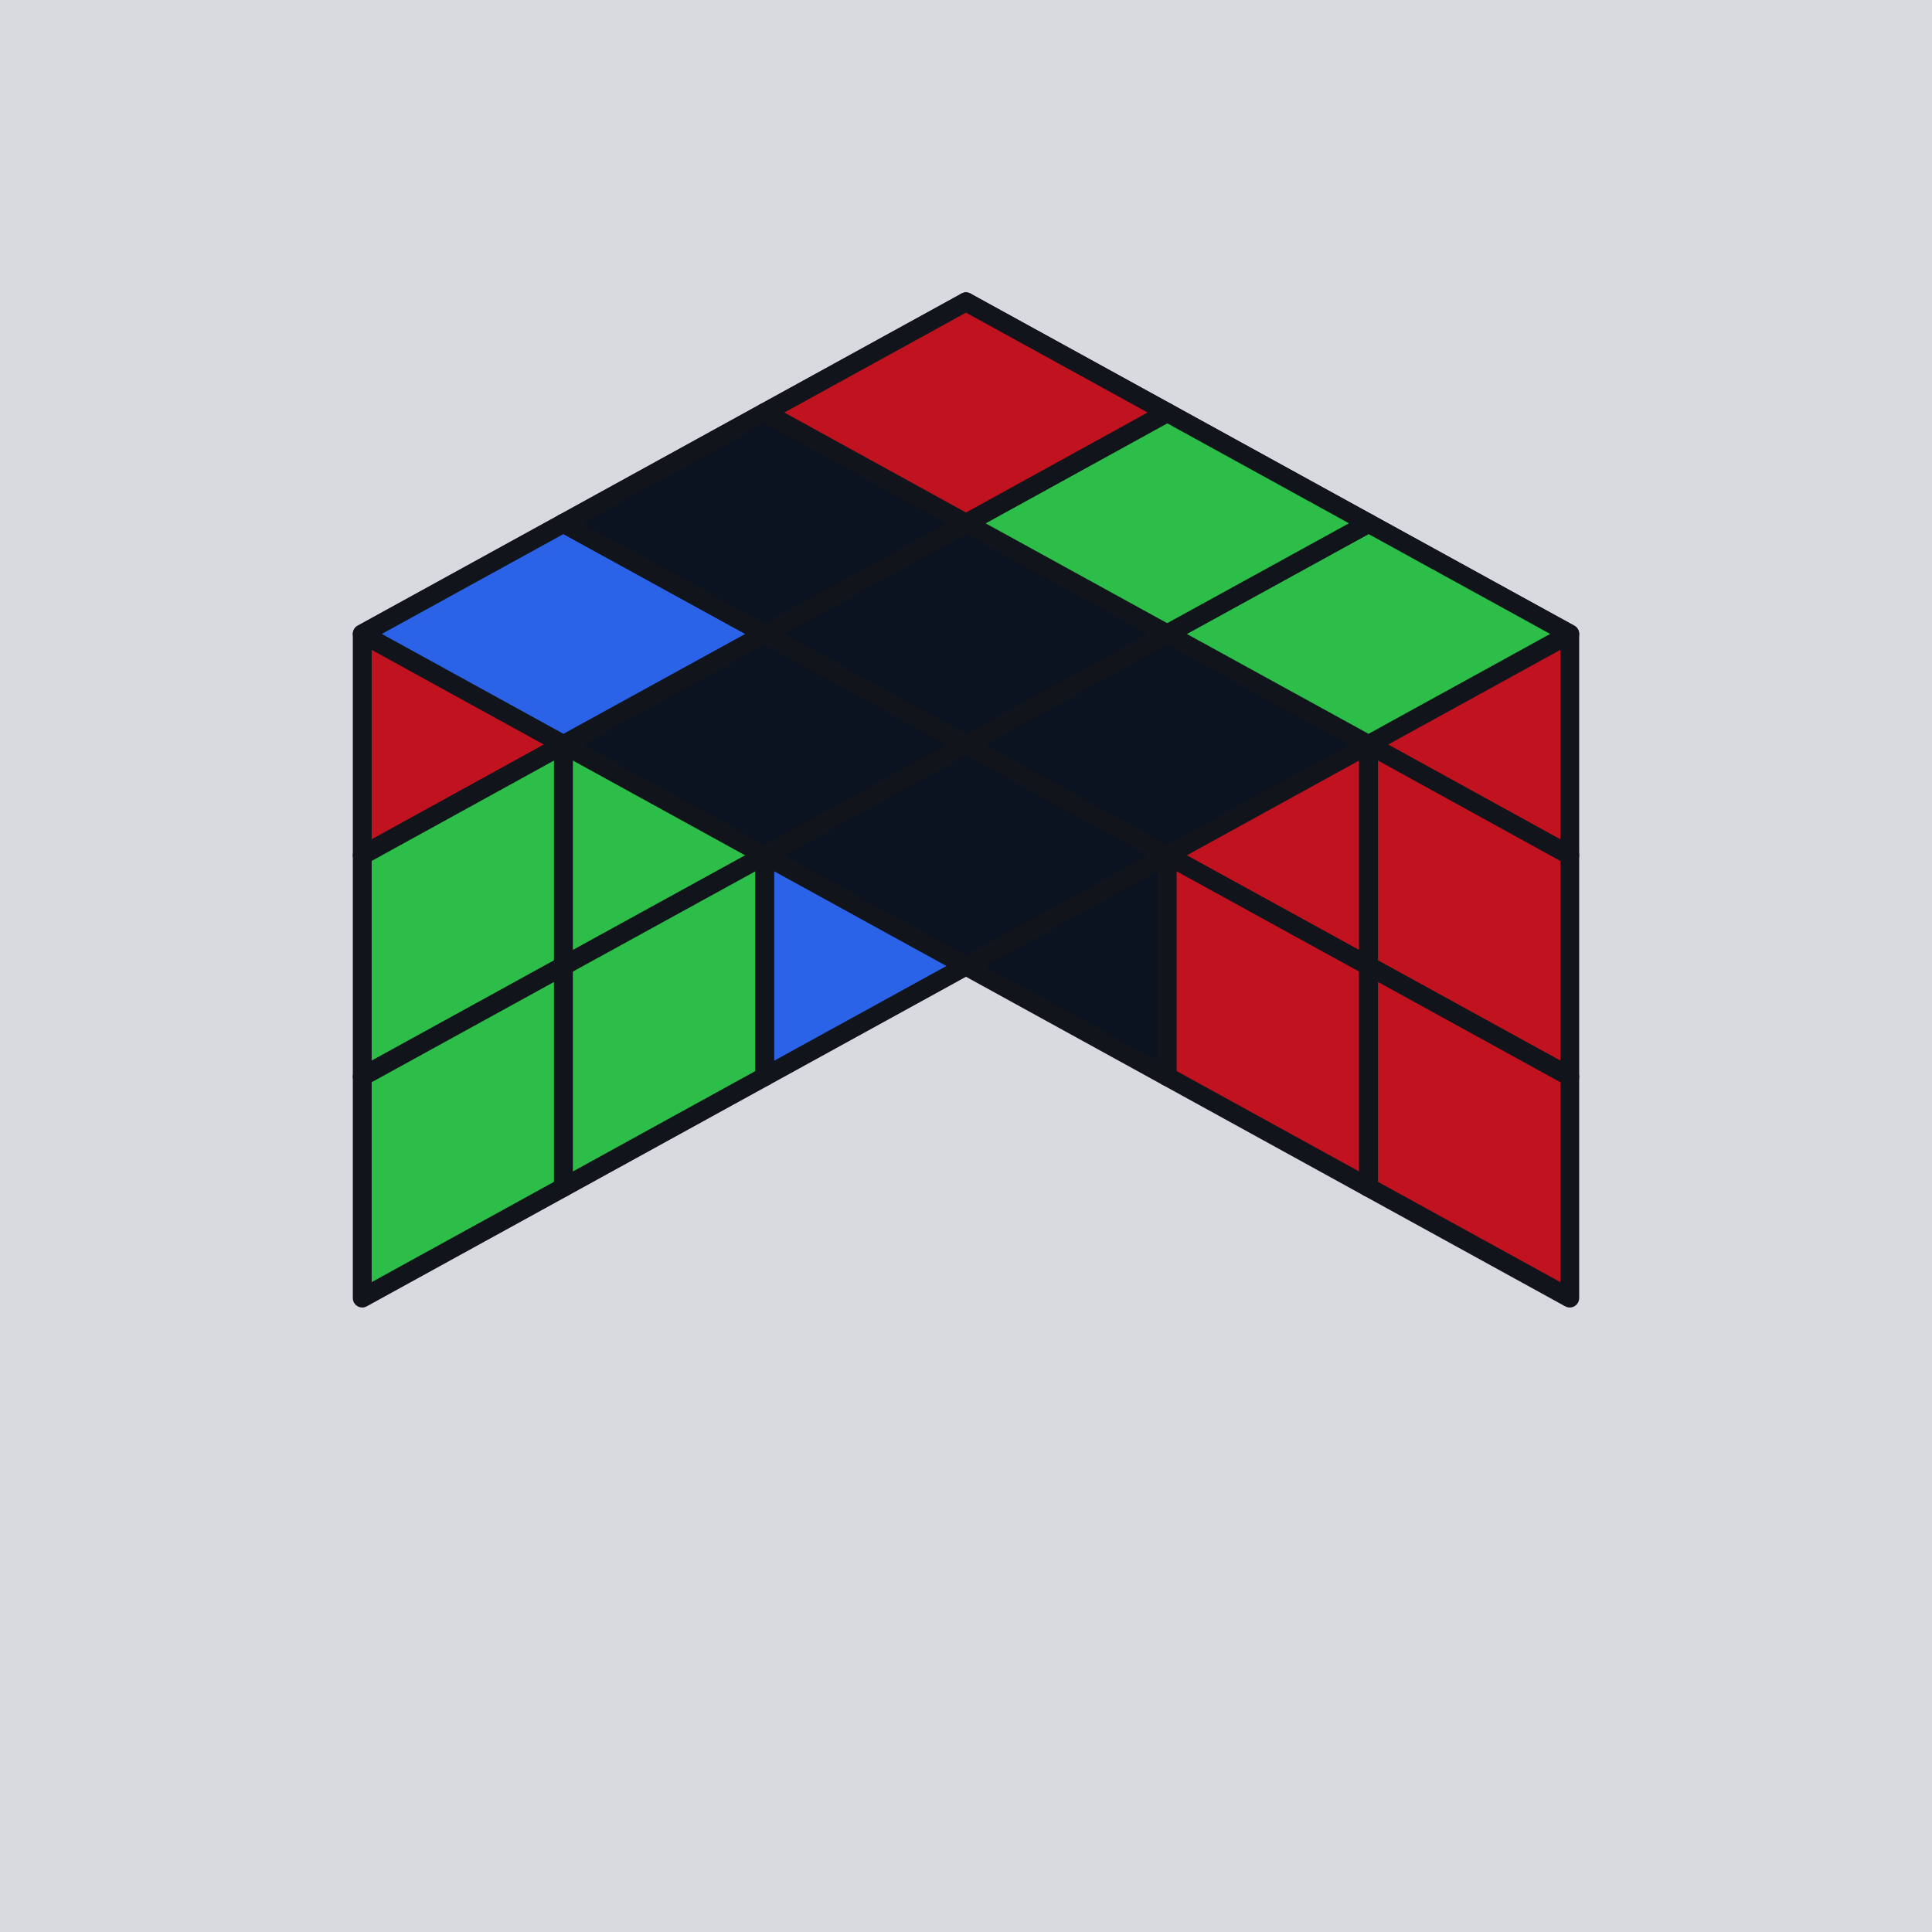
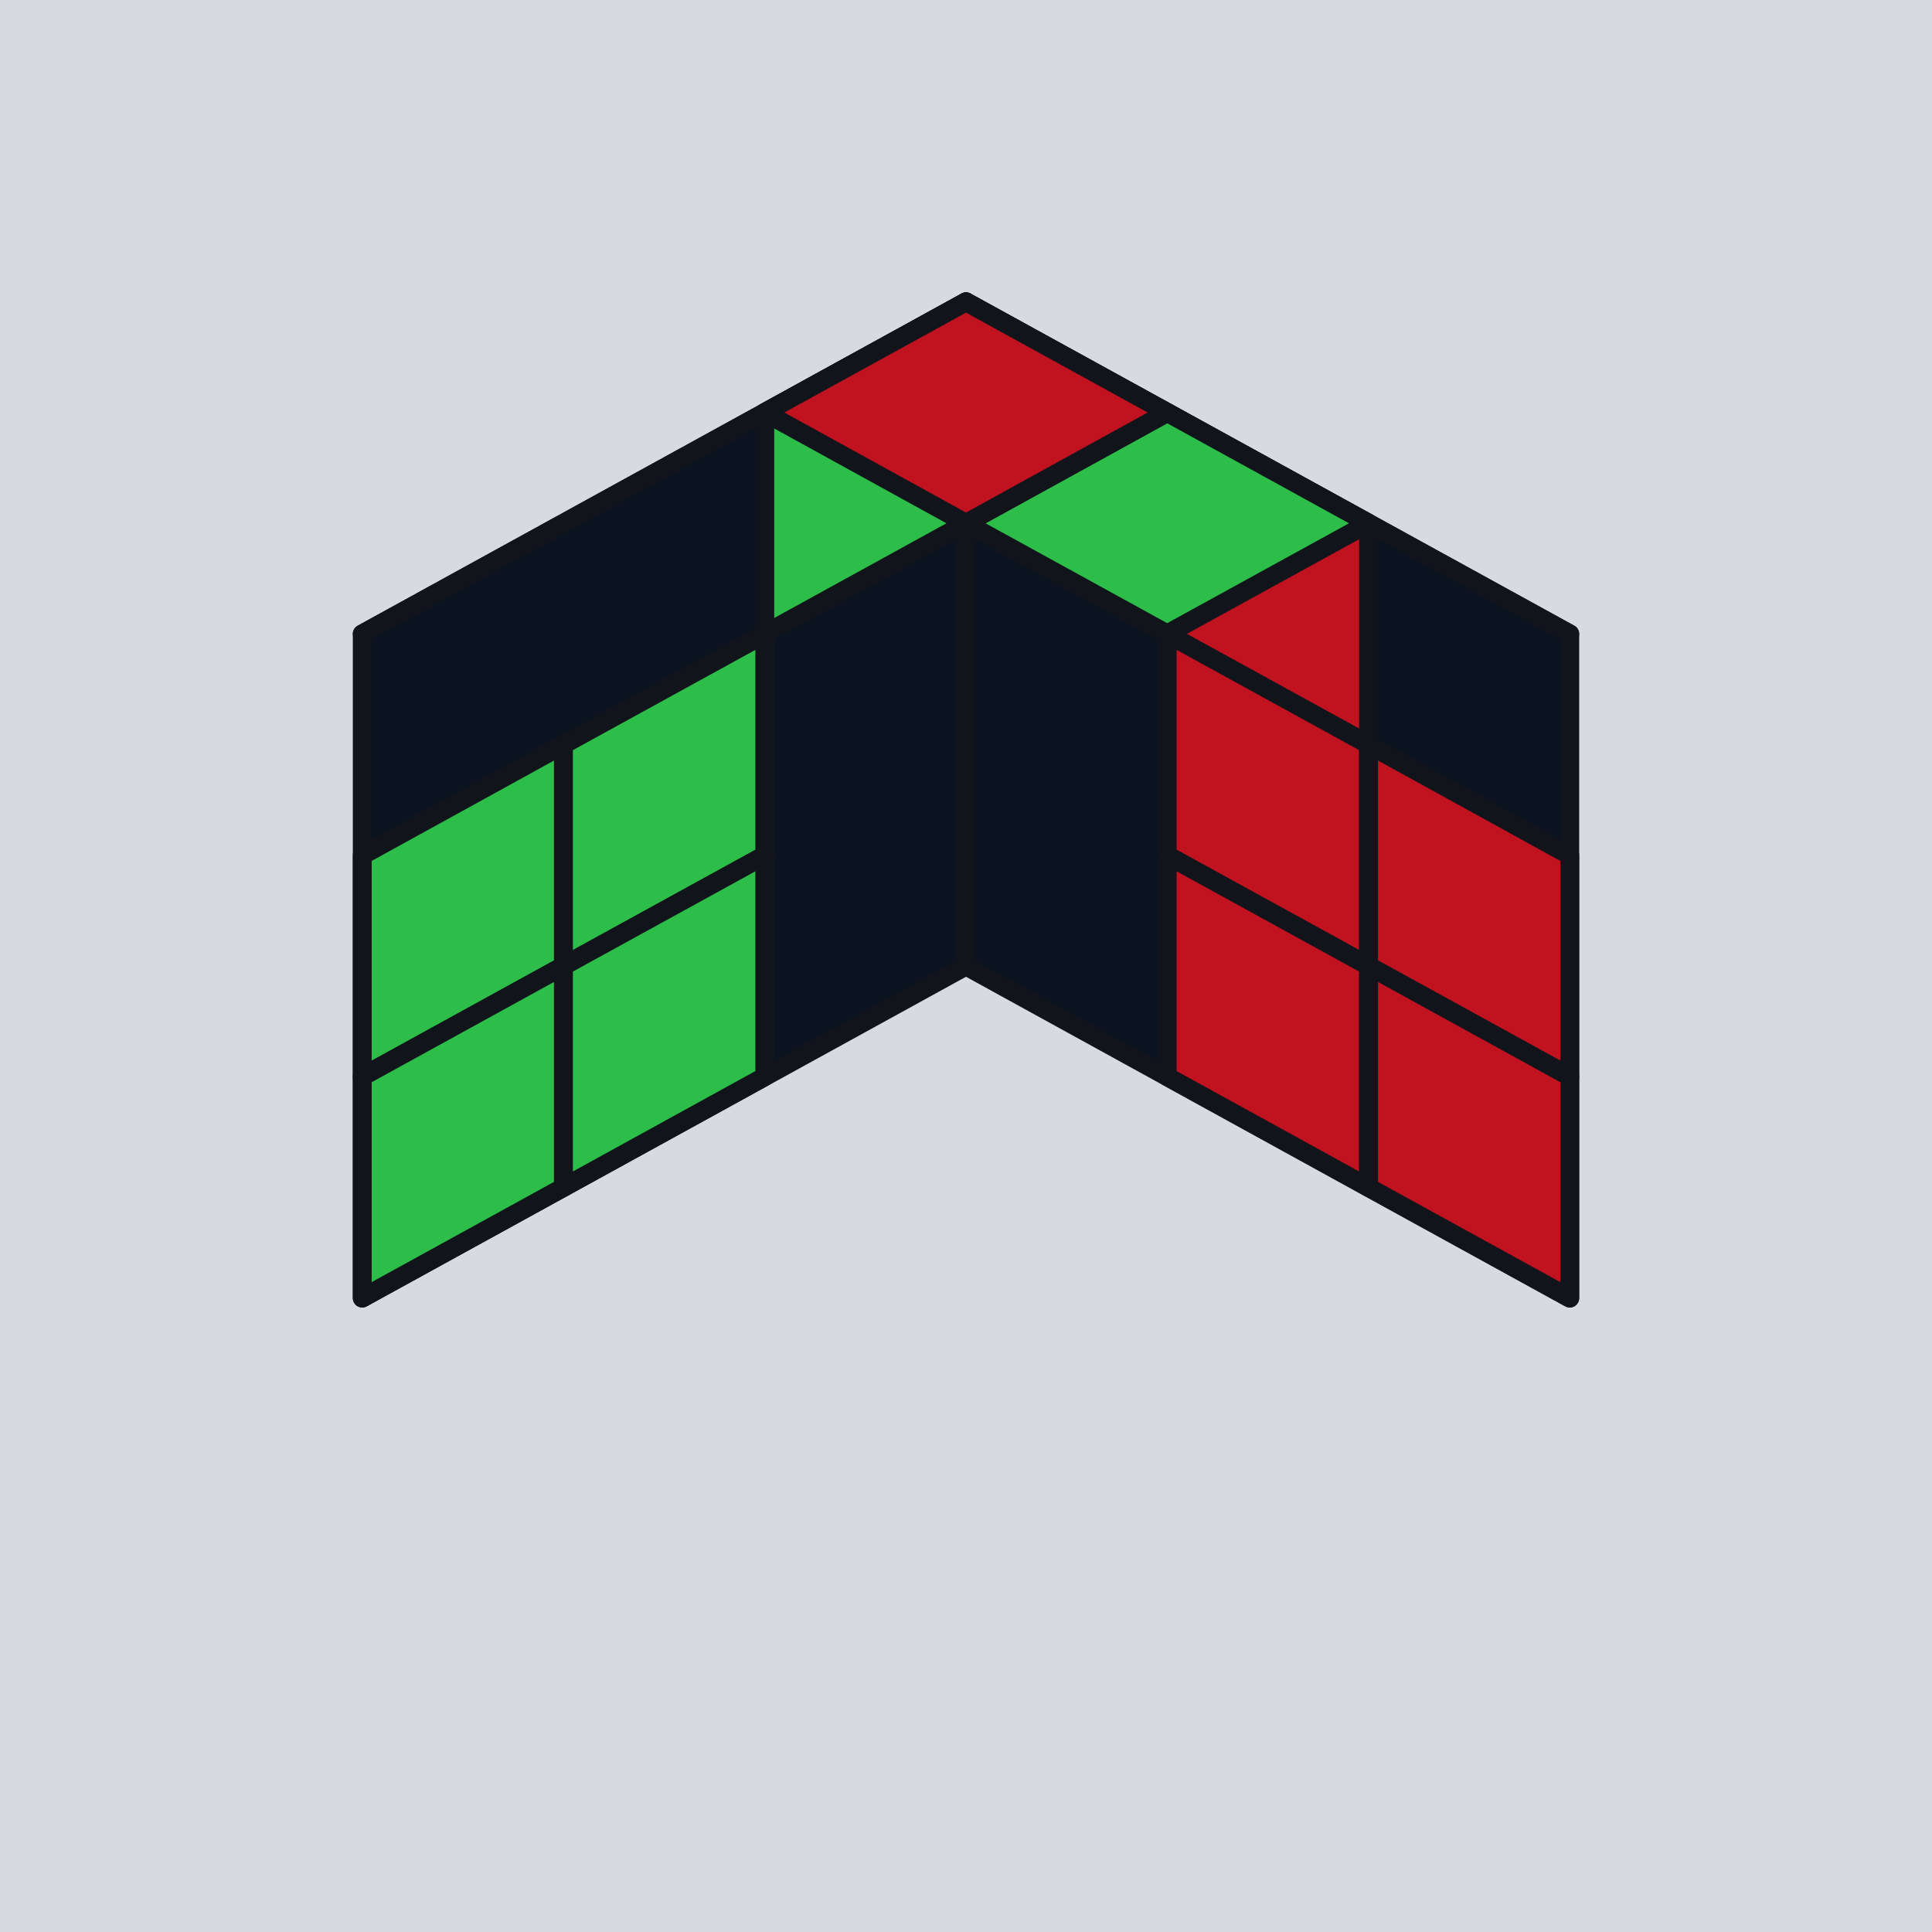
<svg xmlns="http://www.w3.org/2000/svg" viewBox="0 0 128 128">
  <rect x="0" y="0" width="128" height="128" fill="#D8DADF" />
-   <polygon points="24.00,42.00 37.33,34.67 37.33,49.33 24.00,56.67" fill="#C1121F" stroke="#11151B" stroke-width="1.25" stroke-linejoin="round" />
-   <polygon points="37.33,34.67 50.67,27.33 50.67,42.00 37.33,49.33" fill="#E06A00" stroke="#11151B" stroke-width="1.25" stroke-linejoin="round" />
+   <polygon points="64.00,64.00 104.00,42.00 64.00,20.00 24.00,42.00" fill="#0B1220" stroke="#11151B" stroke-width="1.25" stroke-linejoin="round" />
+   <polygon points="24.00,42.00 64.00,20.00 64.00,64.00 24.00,86.00" fill="#0B1220" stroke="#11151B" stroke-width="1.25" stroke-linejoin="round" />
+   <polygon points="64.00,20.00 104.00,42.00 104.00,86.00 64.00,64.00" fill="#0B1220" stroke="#11151B" stroke-width="1.25" stroke-linejoin="round" />
  <polygon points="50.67,27.33 64.00,20.00 64.00,34.67 50.67,42.00" fill="#2DBE4A" stroke="#11151B" stroke-width="1.25" stroke-linejoin="round" />
  <polygon points="24.00,56.67 37.33,49.33 37.33,64.00 24.00,71.33" fill="#2DBE4A" stroke="#11151B" stroke-width="1.25" stroke-linejoin="round" />
  <polygon points="37.33,49.33 50.67,42.00 50.67,56.67 37.33,64.00" fill="#2DBE4A" stroke="#11151B" stroke-width="1.25" stroke-linejoin="round" />
-   <polygon points="50.67,42.00 64.00,34.67 64.00,49.33 50.67,56.67" fill="#0B1220" stroke="#11151B" stroke-width="1.25" stroke-linejoin="round" />
  <polygon points="24.00,71.33 37.33,64.00 37.33,78.67 24.00,86.00" fill="#2DBE4A" stroke="#11151B" stroke-width="1.25" stroke-linejoin="round" />
  <polygon points="37.33,64.00 50.67,56.67 50.67,71.33 37.33,78.67" fill="#2DBE4A" stroke="#11151B" stroke-width="1.25" stroke-linejoin="round" />
-   <polygon points="50.67,56.67 64.00,49.33 64.00,64.00 50.67,71.33" fill="#2B63E8" stroke="#11151B" stroke-width="1.25" stroke-linejoin="round" />
  <polygon points="64.00,20.00 77.33,27.33 77.33,42.00 64.00,34.67" fill="#F4F4F4" stroke="#11151B" stroke-width="1.25" stroke-linejoin="round" />
  <polygon points="77.33,27.33 90.67,34.67 90.67,49.33 77.33,42.00" fill="#C1121F" stroke="#11151B" stroke-width="1.25" stroke-linejoin="round" />
-   <polygon points="90.67,34.67 104.00,42.00 104.00,56.67 90.67,49.33" fill="#C1121F" stroke="#11151B" stroke-width="1.25" stroke-linejoin="round" />
-   <polygon points="64.00,34.67 77.33,42.00 77.33,56.67 64.00,49.33" fill="#C1121F" stroke="#11151B" stroke-width="1.25" stroke-linejoin="round" />
  <polygon points="77.33,42.00 90.67,49.33 90.67,64.00 77.33,56.67" fill="#C1121F" stroke="#11151B" stroke-width="1.25" stroke-linejoin="round" />
  <polygon points="90.67,49.33 104.00,56.67 104.00,71.33 90.67,64.00" fill="#C1121F" stroke="#11151B" stroke-width="1.25" stroke-linejoin="round" />
-   <polygon points="64.00,49.33 77.33,56.67 77.33,71.33 64.00,64.00" fill="#0B1220" stroke="#11151B" stroke-width="1.25" stroke-linejoin="round" />
  <polygon points="77.33,56.67 90.67,64.00 90.67,78.67 77.33,71.33" fill="#C1121F" stroke="#11151B" stroke-width="1.25" stroke-linejoin="round" />
  <polygon points="90.67,64.00 104.00,71.33 104.00,86.00 90.67,78.67" fill="#C1121F" stroke="#11151B" stroke-width="1.25" stroke-linejoin="round" />
-   <polygon points="64.00,64.00 77.33,56.67 64.00,49.33 50.67,56.67" fill="#0B1220" stroke="#11151B" stroke-width="1.25" stroke-linejoin="round" />
-   <polygon points="77.33,56.67 90.67,49.33 77.33,42.00 64.00,49.33" fill="#0B1220" stroke="#11151B" stroke-width="1.25" stroke-linejoin="round" />
-   <polygon points="90.67,49.33 104.00,42.00 90.67,34.67 77.33,42.00" fill="#2DBE4A" stroke="#11151B" stroke-width="1.25" stroke-linejoin="round" />
-   <polygon points="50.67,56.67 64.00,49.33 50.67,42.00 37.33,49.33" fill="#0B1220" stroke="#11151B" stroke-width="1.25" stroke-linejoin="round" />
-   <polygon points="64.00,49.33 77.33,42.00 64.00,34.67 50.67,42.00" fill="#0B1220" stroke="#11151B" stroke-width="1.25" stroke-linejoin="round" />
  <polygon points="77.33,42.00 90.67,34.67 77.33,27.33 64.00,34.67" fill="#2DBE4A" stroke="#11151B" stroke-width="1.25" stroke-linejoin="round" />
-   <polygon points="37.33,49.33 50.67,42.00 37.33,34.67 24.00,42.00" fill="#2B63E8" stroke="#11151B" stroke-width="1.25" stroke-linejoin="round" />
-   <polygon points="50.67,42.00 64.00,34.67 50.67,27.33 37.33,34.67" fill="#0B1220" stroke="#11151B" stroke-width="1.25" stroke-linejoin="round" />
  <polygon points="64.00,34.67 77.33,27.33 64.00,20.00 50.67,27.33" fill="#C1121F" stroke="#11151B" stroke-width="1.25" stroke-linejoin="round" />
</svg>
